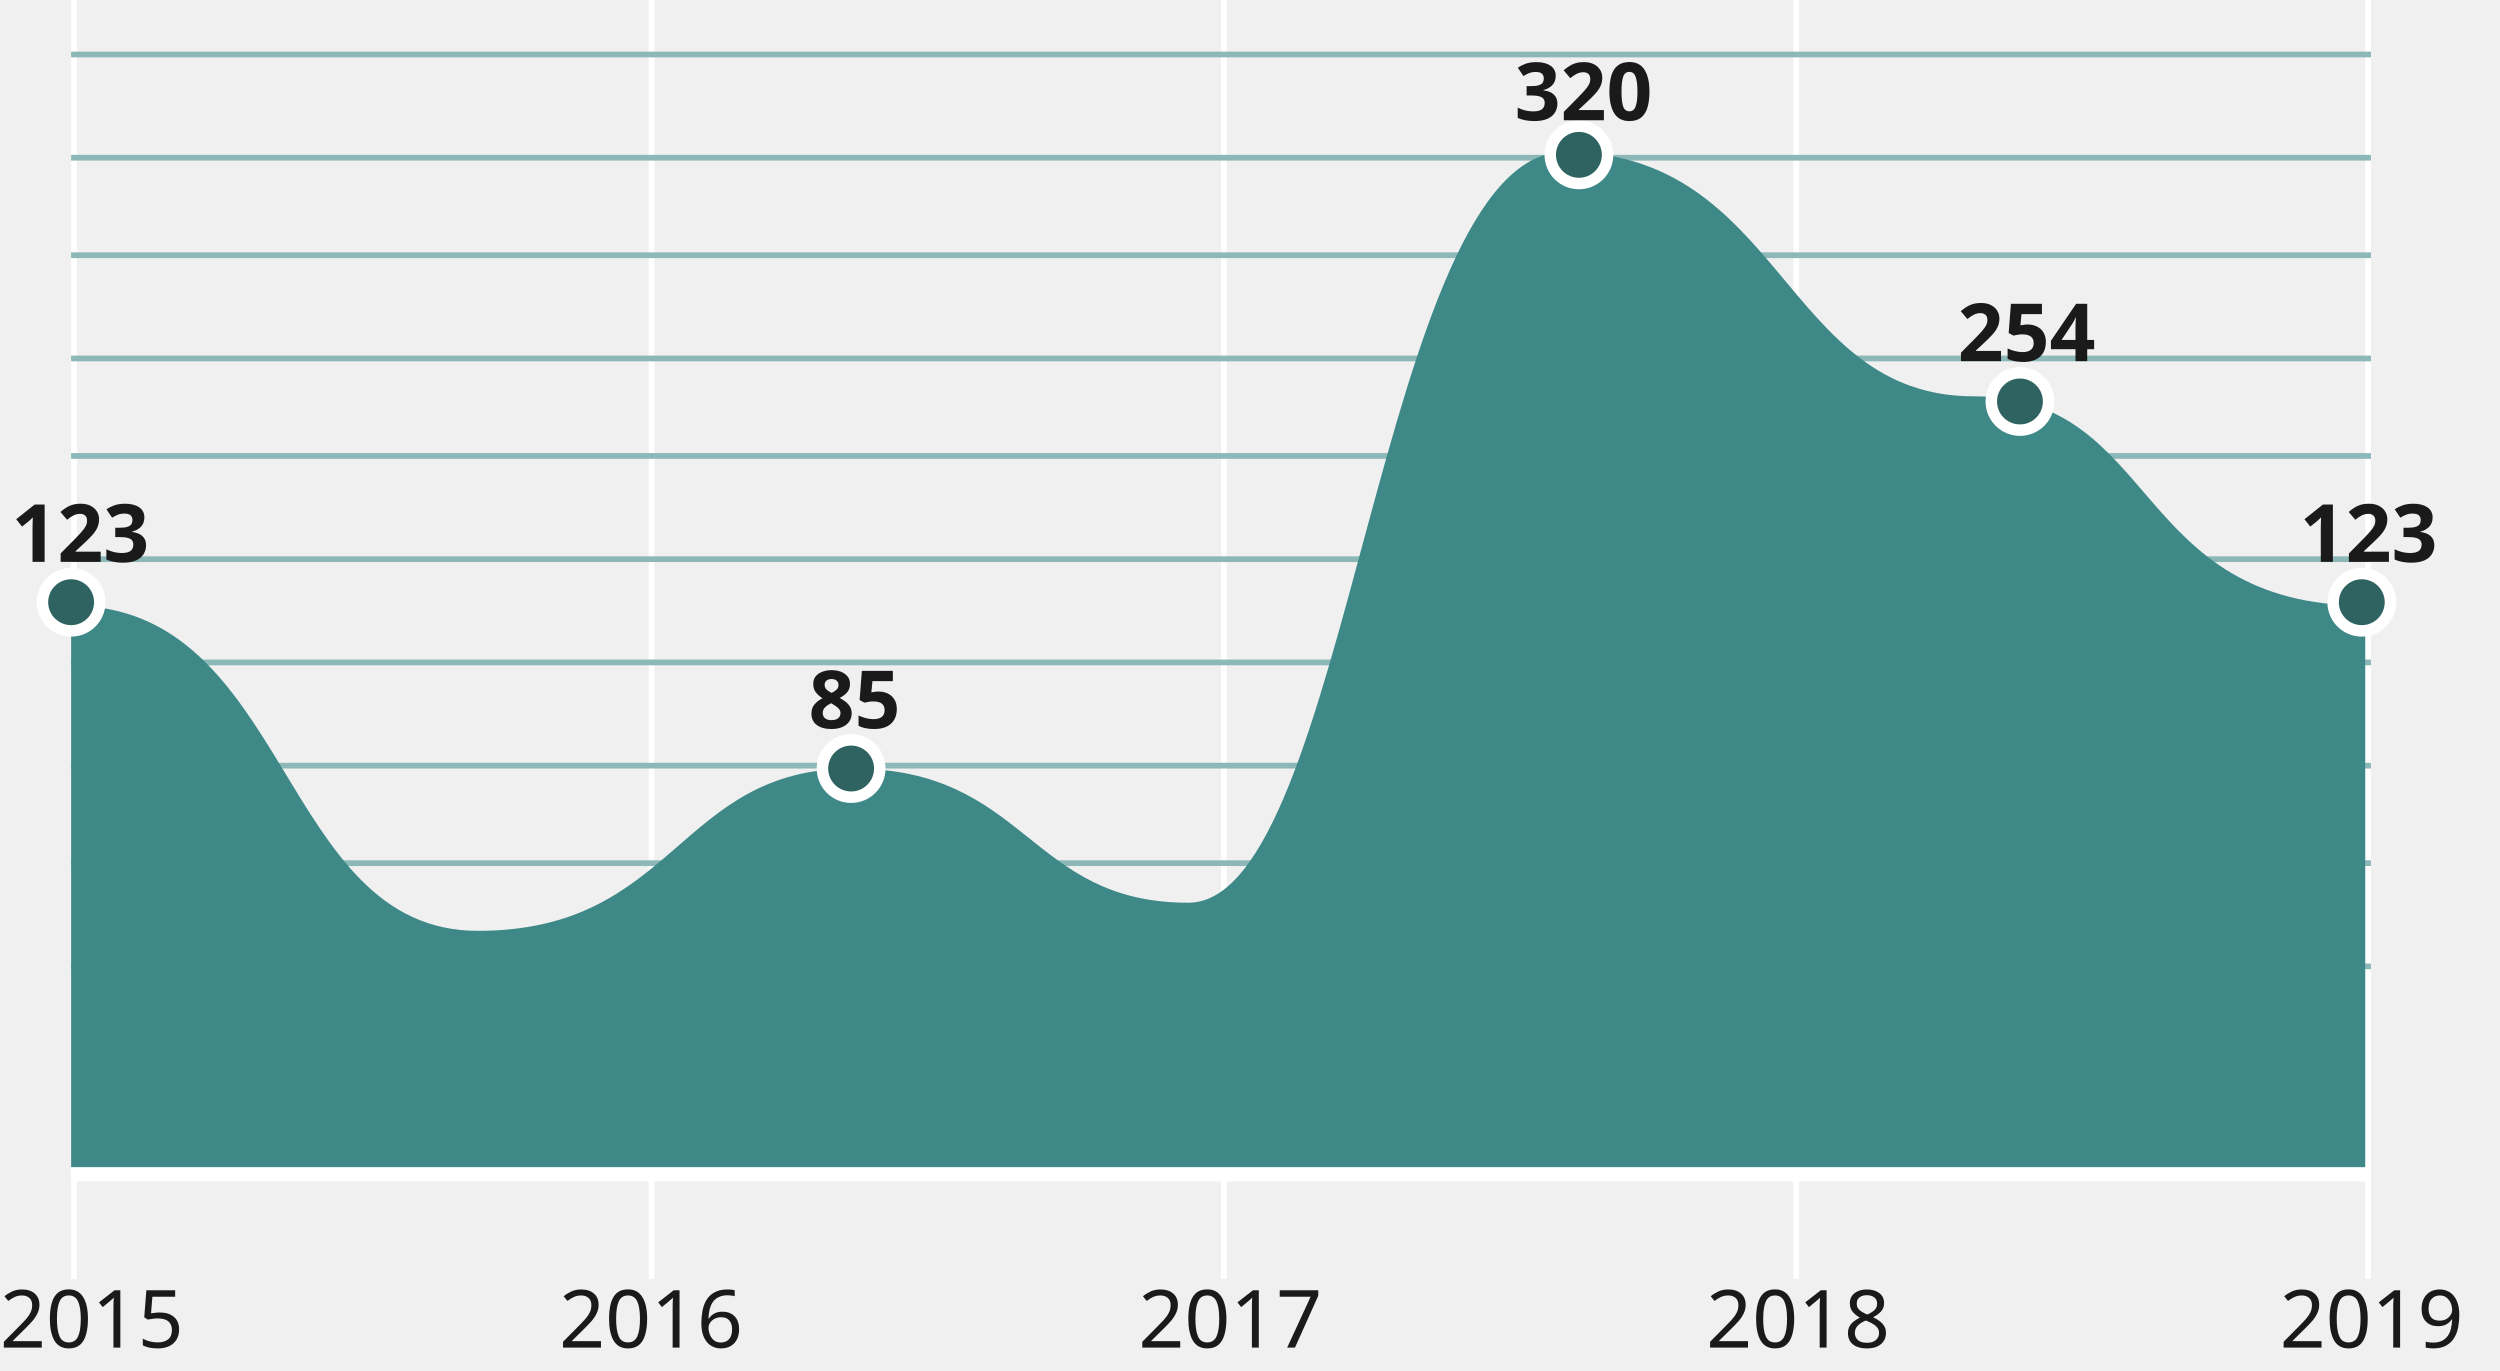
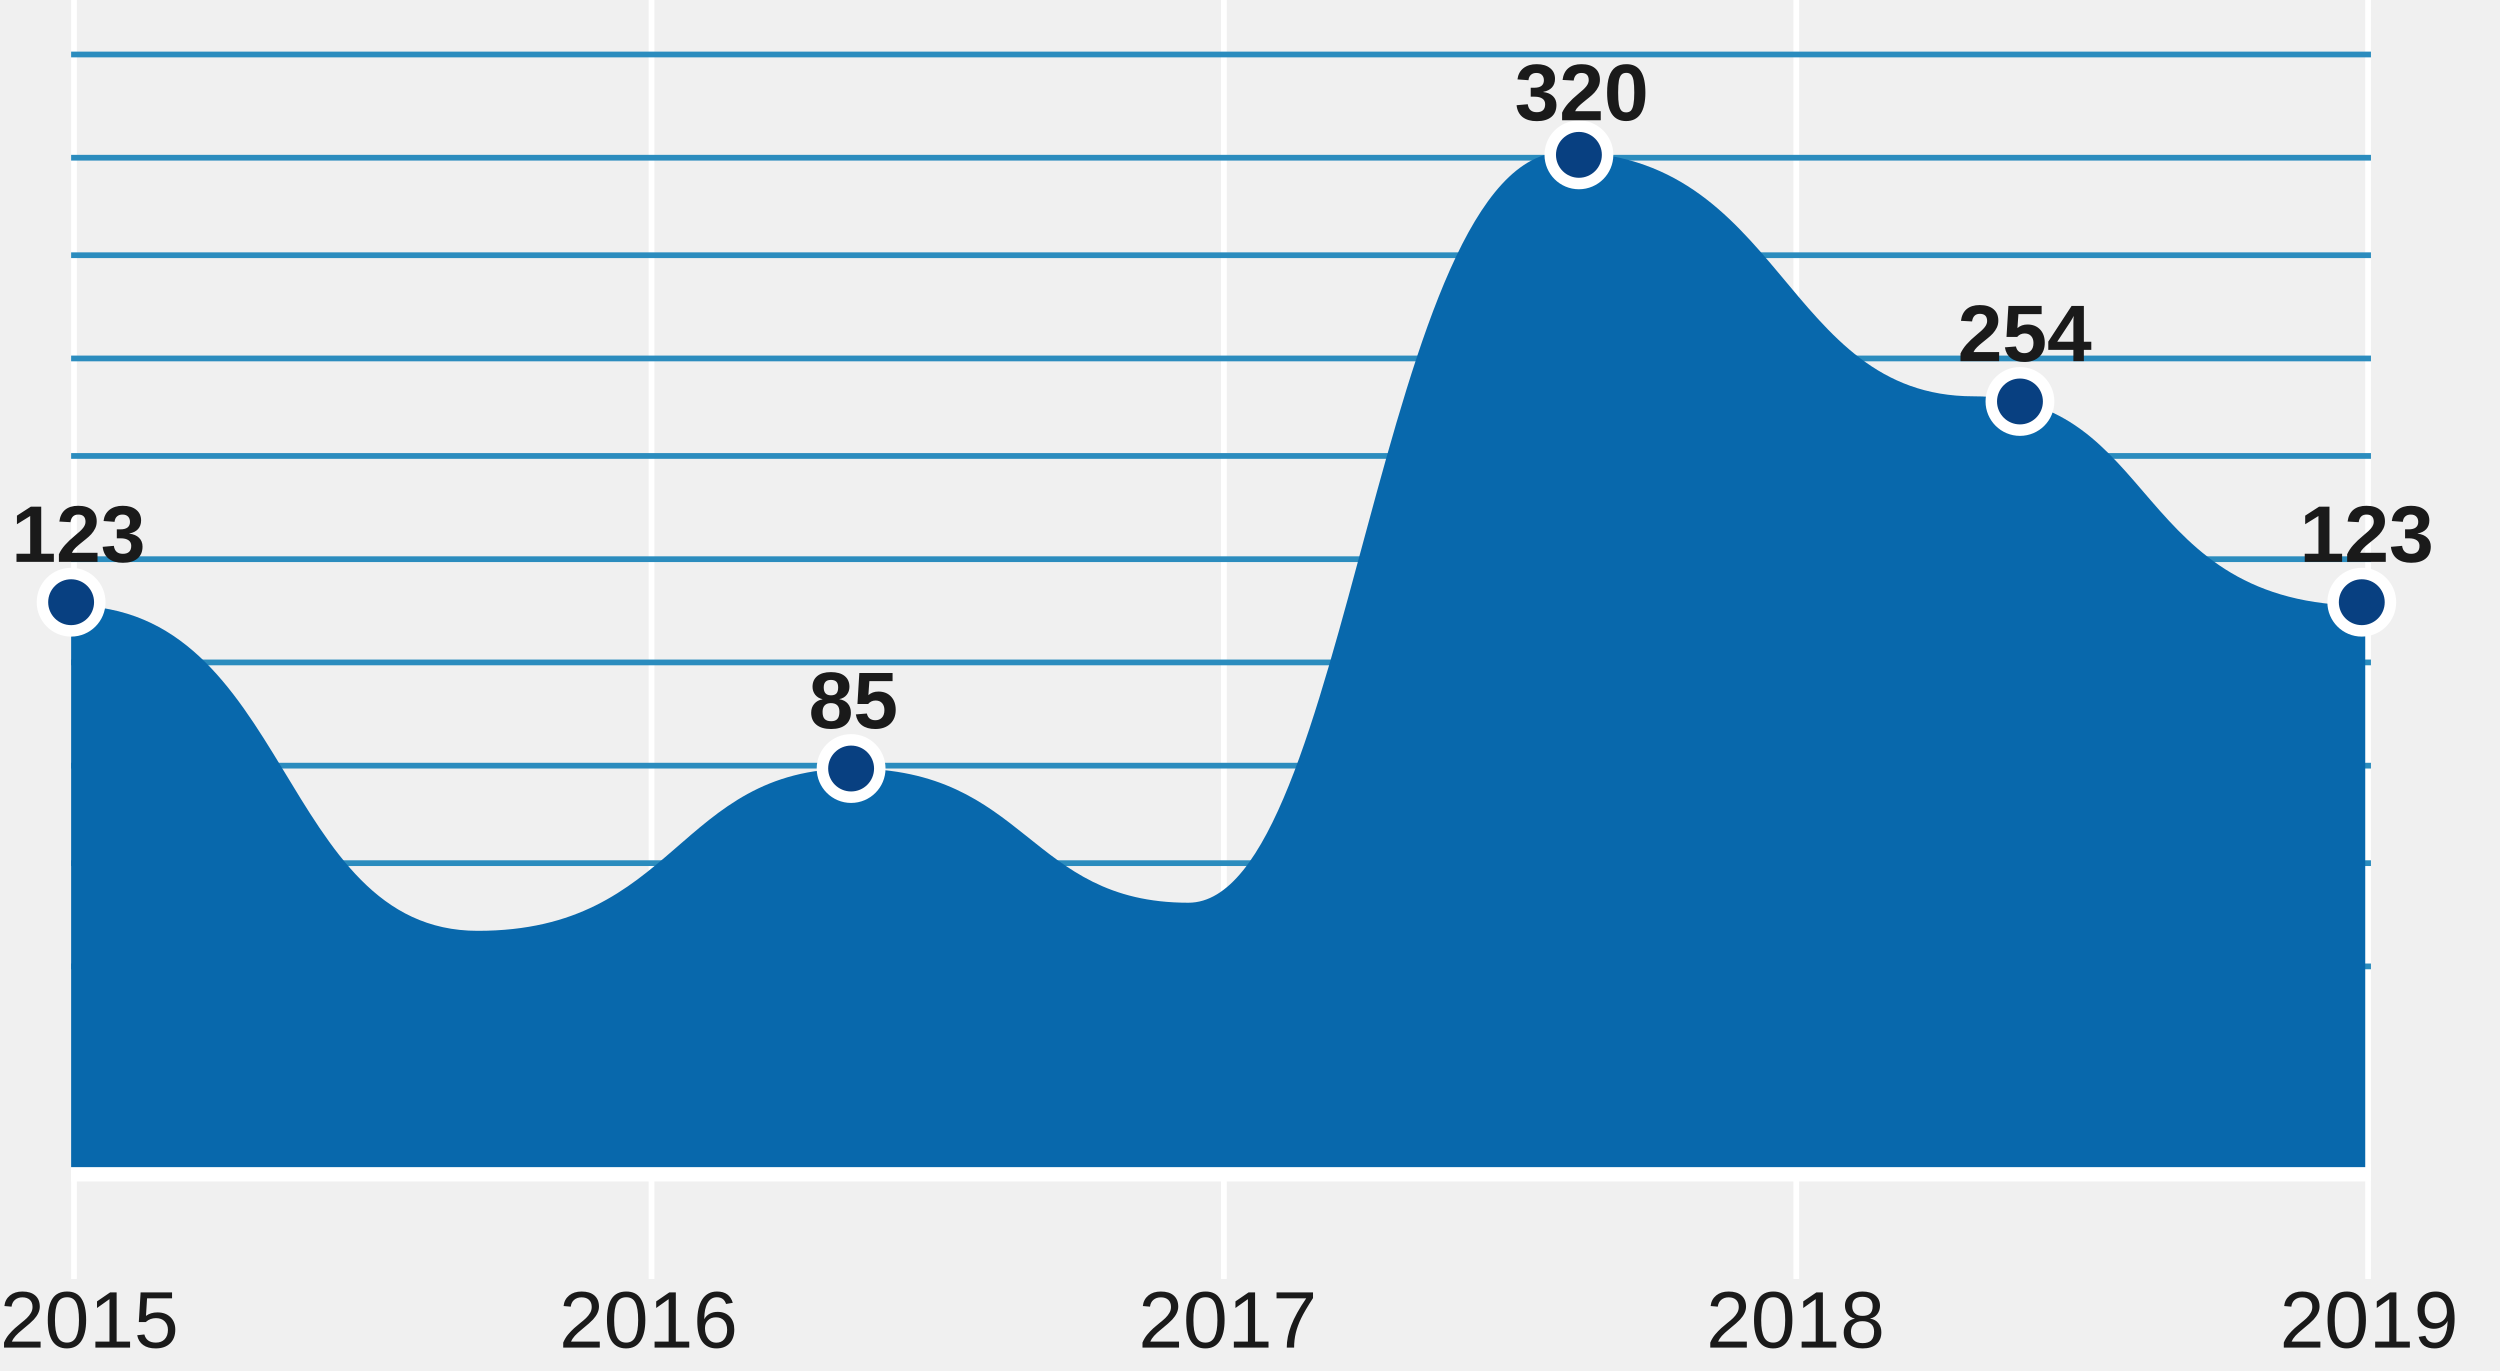
<svg xmlns="http://www.w3.org/2000/svg" id="Layer_1" data-name="Layer 1" viewBox="0 0 435.9 238.89">
  <rect x="12.4" width="1" height="223" fill="#fff" />
  <rect x="113.1" width="1" height="223" fill="#fff" />
  <rect x="212.9" width="1" height="223" fill="#fff" />
  <rect x="312.7" width="1" height="223" fill="#fff" />
  <rect x="412.4" width="1" height="223" fill="#fff" />
-   <text transform="translate(0 234.97)" font-size="14" fill="#1a1a1a" font-family="IBMPlexSans, IBM Plex Sans" style="isolation:isolate">2015</text>
-   <text transform="translate(297.5 234.97)" font-size="14" fill="#1a1a1a" font-family="IBMPlexSans, IBM Plex Sans" style="isolation:isolate">2018</text>
-   <text transform="translate(397.5 234.97)" font-size="14" fill="#1a1a1a" font-family="IBMPlexSans, IBM Plex Sans" style="isolation:isolate">2019</text>
-   <text transform="translate(97.5 234.97)" font-size="14" fill="#1a1a1a" font-family="IBMPlexSans, IBM Plex Sans" style="isolation:isolate">2016</text>
-   <text transform="translate(198.5 234.97)" font-size="14" fill="#1a1a1a" font-family="IBMPlexSans, IBM Plex Sans" style="isolation:isolate">2017</text>
+   <text transform="translate(0 234.97)" font-size="14" fill="#1a1a1a" font-family="IBMPlexSans, IBM Plex Sans, arial" style="isolation:isolate">2015</text>
+   <text transform="translate(297.5 234.97)" font-size="14" fill="#1a1a1a" font-family="IBMPlexSans, IBM Plex Sans, Arial" style="isolation:isolate">2018</text>
+   <text transform="translate(397.5 234.97)" font-size="14" fill="#1a1a1a" font-family="IBMPlexSans, IBM Plex Sans, Arial" style="isolation:isolate">2019</text>
+   <text transform="translate(97.5 234.97)" font-size="14" fill="#1a1a1a" font-family="IBMPlexSans, IBM Plex Sans, Arial" style="isolation:isolate">2016</text>
+   <text transform="translate(198.5 234.97)" font-size="14" fill="#1a1a1a" font-family="IBMPlexSans, IBM Plex Sans, Arial" style="isolation:isolate">2017</text>
  <rect x="12.4" y="203" width="401" height="3" fill="#fff" />
-   <rect x="12.4" y="168" width="401" height="1" fill="#8cb8b8" />
-   <rect x="12.4" y="133" width="401" height="1" fill="#8cb8b8" />
-   <rect x="12.4" y="97" width="401" height="1" fill="#8cb8b8" />
-   <rect x="12.4" y="62" width="401" height="1" fill="#8cb8b8" />
-   <rect x="12.4" y="27" width="401" height="1" fill="#8cb8b8" />
-   <rect x="12.4" y="150" width="401" height="1" fill="#8cb8b8" />
-   <rect x="12.4" y="115" width="401" height="1" fill="#8cb8b8" />
-   <rect x="12.4" y="79" width="401" height="1" fill="#8cb8b8" />
-   <rect x="12.4" y="44" width="401" height="1" fill="#8cb8b8" />
-   <rect x="12.4" y="9" width="401" height="1" fill="#8cb8b8" />
-   <path d="M12.4,105.6c38.3,0,36.2,56.7,70.9,56.7S118,134,148.6,134s30.6,23.4,58.6,23.4S240.5,26.5,272.8,26.5c38.1,0,38.1,42.6,71.3,42.6,32.5,0,27.4,36.5,68.3,36.5v97.9H12.4Z" transform="translate(0 0)" fill="#3f8888" />
-   <circle cx="275.3" cy="27" r="5" fill="#2e6361" stroke="#fff" stroke-width="2" />
-   <circle cx="352.2" cy="70" r="5" fill="#2e6361" stroke="#fff" stroke-width="2" />
-   <circle cx="411.8" cy="105" r="5" fill="#2e6361" stroke="#fff" stroke-width="2" />
-   <circle cx="148.4" cy="134" r="5" fill="#2e6361" stroke="#fff" stroke-width="2" />
-   <circle cx="12.4" cy="105" r="5" fill="#2e6361" stroke="#fff" stroke-width="2" />
-   <text transform="translate(2 97.97)" font-size="14" fill="#1a1a1a" font-family="IBMPlexSans-SemiBold, IBM Plex Sans SemiBold" font-weight="600" style="isolation:isolate">123</text>
-   <text transform="translate(141 126.97)" font-size="14" fill="#1a1a1a" font-family="IBMPlexSans-SemiBold, IBM Plex Sans SemiBold" font-weight="600" style="isolation:isolate">85</text>
-   <text transform="translate(264.1 20.97)" font-size="14" fill="#1a1a1a" font-family="IBMPlexSans-SemiBold, IBM Plex Sans SemiBold" font-weight="600" style="isolation:isolate">320</text>
-   <text transform="translate(341.35 62.97)" font-size="14" fill="#1a1a1a" font-family="IBMPlexSans-SemiBold, IBM Plex Sans SemiBold" font-weight="600" style="isolation:isolate">254</text>
-   <text transform="translate(400.98 97.97)" font-size="14" fill="#1a1a1a" font-family="IBMPlexSans-SemiBold, IBM Plex Sans SemiBold" font-weight="600" style="isolation:isolate">123</text>
+   <rect x="12.4" y="168" width="401" height="1" fill="#2B8CBE" />
+   <rect x="12.4" y="133" width="401" height="1" fill="#2B8CBE" />
+   <rect x="12.4" y="97" width="401" height="1" fill="#2B8CBE" />
+   <rect x="12.4" y="62" width="401" height="1" fill="#2B8CBE" />
+   <rect x="12.4" y="27" width="401" height="1" fill="#2B8CBE" />
+   <rect x="12.4" y="150" width="401" height="1" fill="#2B8CBE" />
+   <rect x="12.4" y="115" width="401" height="1" fill="#2B8CBE" />
+   <rect x="12.4" y="79" width="401" height="1" fill="#2B8CBE" />
+   <rect x="12.4" y="44" width="401" height="1" fill="#2B8CBE" />
+   <rect x="12.4" y="9" width="401" height="1" fill="#2B8CBE" />
+   <path d="M12.4,105.6c38.3,0,36.2,56.7,70.9,56.7S118,134,148.6,134s30.6,23.4,58.6,23.4S240.5,26.5,272.8,26.5c38.1,0,38.1,42.6,71.3,42.6,32.5,0,27.4,36.5,68.3,36.5v97.9H12.4Z" transform="translate(0 0)" fill="#0868AC" />
+   <circle cx="275.3" cy="27" r="5" fill="#084081" stroke="#fff" stroke-width="2" />
+   <circle cx="352.2" cy="70" r="5" fill="#084081" stroke="#fff" stroke-width="2" />
+   <circle cx="411.8" cy="105" r="5" fill="#084081" stroke="#fff" stroke-width="2" />
+   <circle cx="148.4" cy="134" r="5" fill="#084081" stroke="#fff" stroke-width="2" />
+   <circle cx="12.4" cy="105" r="5" fill="#084081" stroke="#fff" stroke-width="2" />
+   <text transform="translate(2 97.97)" font-size="14" fill="#1a1a1a" font-family="IBMPlexSans-SemiBold, IBM Plex Sans SemiBold, Arial" font-weight="600" style="isolation:isolate">123</text>
+   <text transform="translate(141 126.97)" font-size="14" fill="#1a1a1a" font-family="IBMPlexSans-SemiBold, IBM Plex Sans SemiBold, Arial" font-weight="600" style="isolation:isolate">85</text>
+   <text transform="translate(264.1 20.97)" font-size="14" fill="#1a1a1a" font-family="IBMPlexSans-SemiBold, IBM Plex Sans SemiBold, Arial" font-weight="600" style="isolation:isolate">320</text>
+   <text transform="translate(341.35 62.97)" font-size="14" fill="#1a1a1a" font-family="IBMPlexSans-SemiBold, IBM Plex Sans SemiBold, Arial" font-weight="600" style="isolation:isolate">254</text>
+   <text transform="translate(400.98 97.97)" font-size="14" fill="#1a1a1a" font-family="IBMPlexSans-SemiBold, IBM Plex Sans SemiBold, Arial" font-weight="600" style="isolation:isolate">123</text>
</svg>
